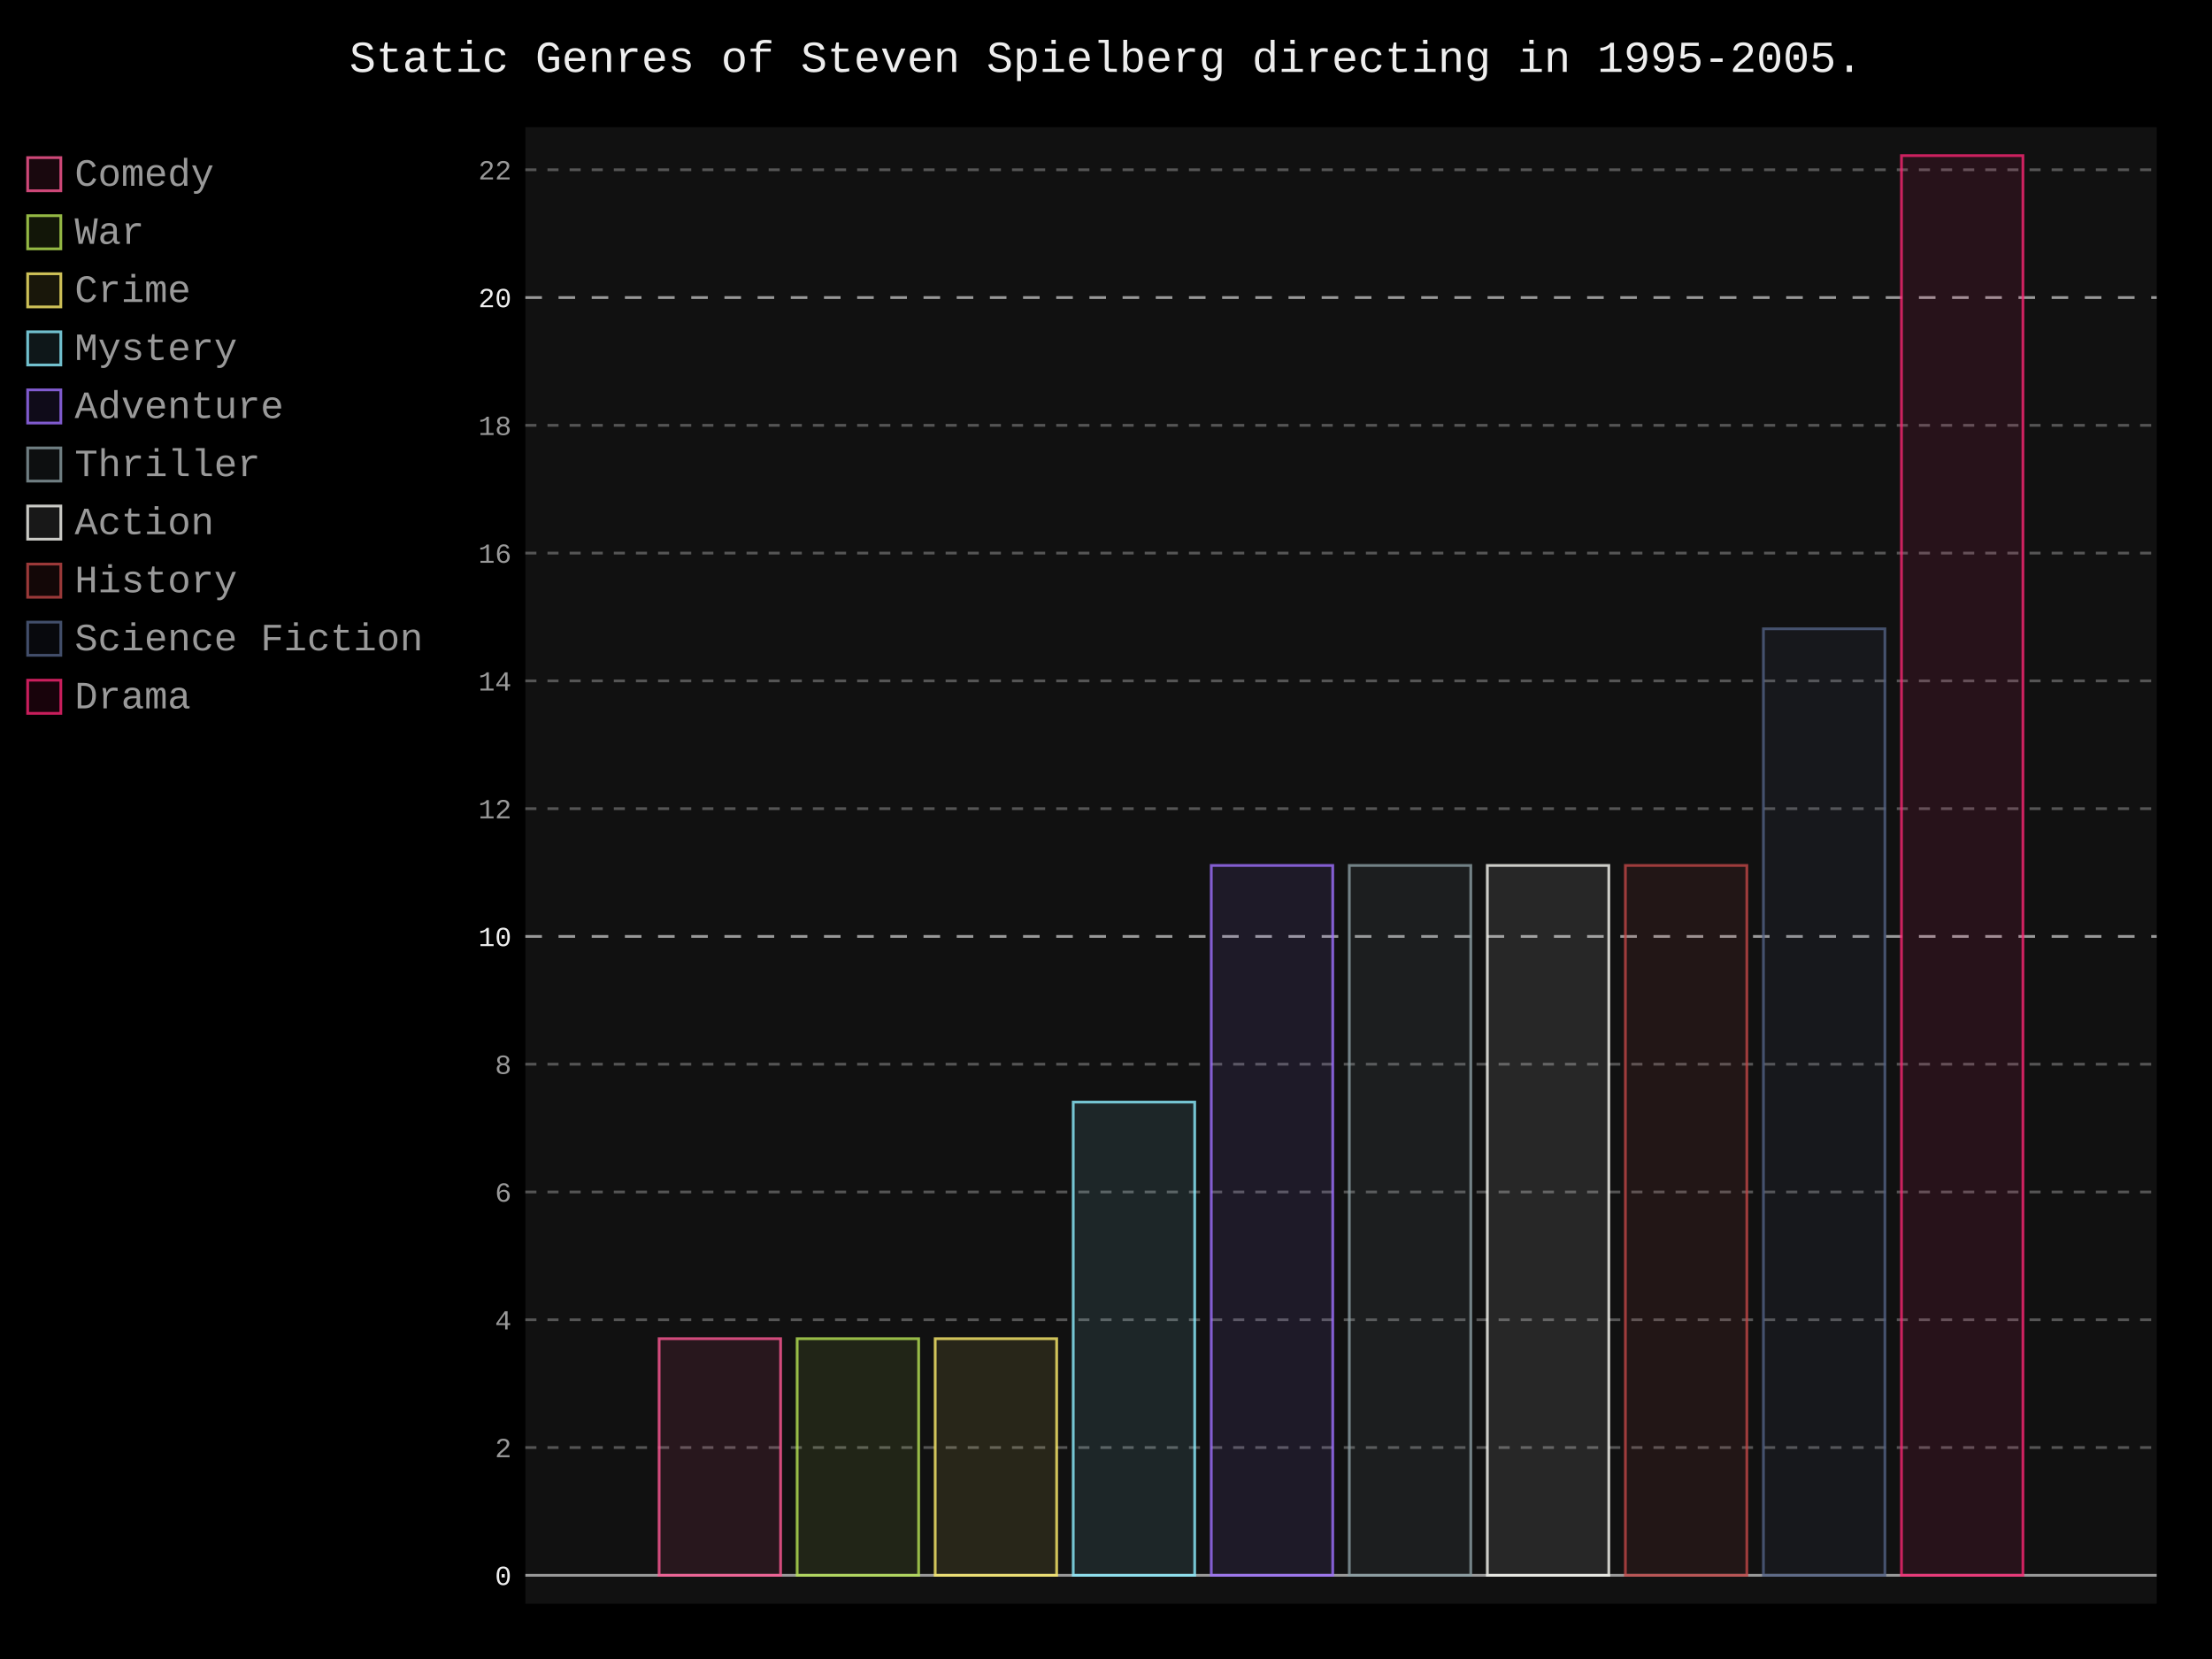
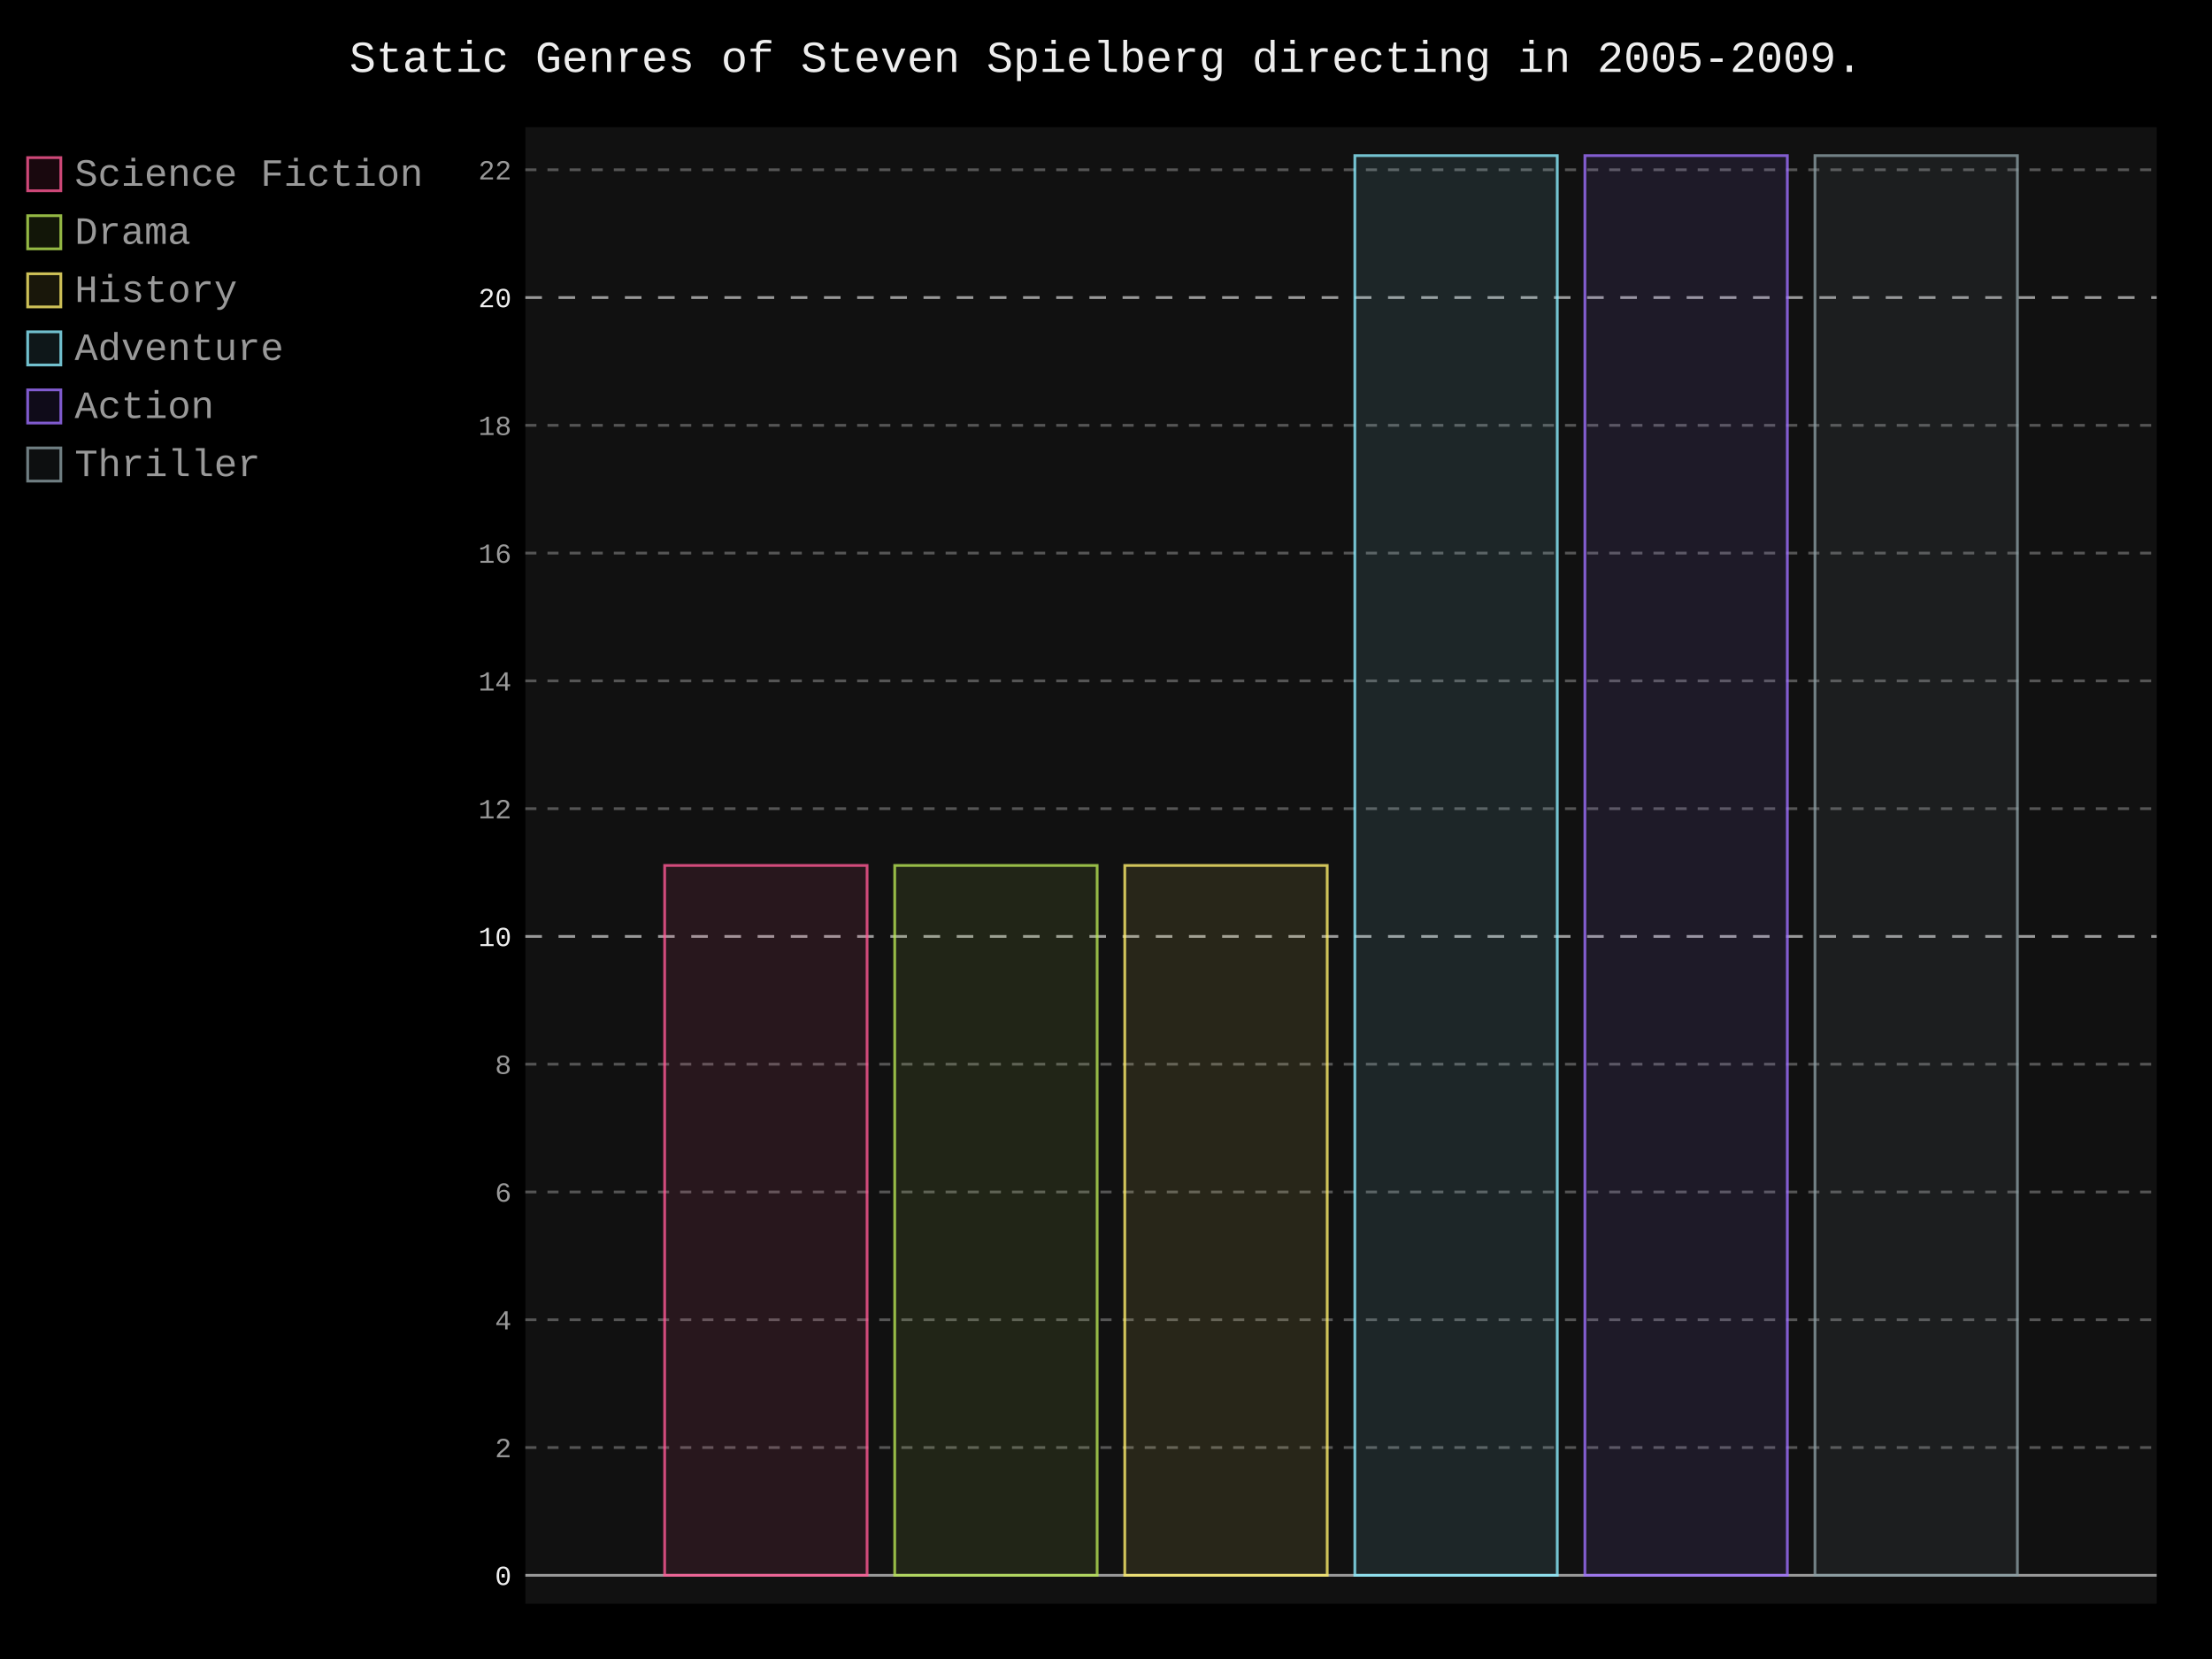
- <svg xmlns="http://www.w3.org/2000/svg" class="pygal-chart" id="chart-15ecfa92-6bba-42c7-a51d-a094639c0e55" viewBox="0 0 800 600">
+ <svg xmlns="http://www.w3.org/2000/svg" class="pygal-chart" id="chart-6cab302e-fb88-4a5f-a82a-e00fdf4536ac" viewBox="0 0 800 600">
  <defs>
-     <style type="text/css">#chart-15ecfa92-6bba-42c7-a51d-a094639c0e55{-webkit-user-select:none;-webkit-font-smoothing:antialiased;font-family:Consolas,"Liberation Mono",Menlo,Courier,monospace}#chart-15ecfa92-6bba-42c7-a51d-a094639c0e55 .title{font-family:Consolas,"Liberation Mono",Menlo,Courier,monospace;font-size:16px}#chart-15ecfa92-6bba-42c7-a51d-a094639c0e55 .legends .legend text{font-family:Consolas,"Liberation Mono",Menlo,Courier,monospace;font-size:14px}#chart-15ecfa92-6bba-42c7-a51d-a094639c0e55 .axis text{font-family:Consolas,"Liberation Mono",Menlo,Courier,monospace;font-size:10px}#chart-15ecfa92-6bba-42c7-a51d-a094639c0e55 .axis text.major{font-family:Consolas,"Liberation Mono",Menlo,Courier,monospace;font-size:10px}#chart-15ecfa92-6bba-42c7-a51d-a094639c0e55 .text-overlay text.value{font-family:Consolas,"Liberation Mono",Menlo,Courier,monospace;font-size:16px}#chart-15ecfa92-6bba-42c7-a51d-a094639c0e55 .text-overlay text.label{font-family:Consolas,"Liberation Mono",Menlo,Courier,monospace;font-size:10px}#chart-15ecfa92-6bba-42c7-a51d-a094639c0e55 .tooltip{font-family:Consolas,"Liberation Mono",Menlo,Courier,monospace;font-size:14px}#chart-15ecfa92-6bba-42c7-a51d-a094639c0e55 text.no_data{font-family:Consolas,"Liberation Mono",Menlo,Courier,monospace;font-size:64px}
- #chart-15ecfa92-6bba-42c7-a51d-a094639c0e55{background-color:black}#chart-15ecfa92-6bba-42c7-a51d-a094639c0e55 path,#chart-15ecfa92-6bba-42c7-a51d-a094639c0e55 line,#chart-15ecfa92-6bba-42c7-a51d-a094639c0e55 rect,#chart-15ecfa92-6bba-42c7-a51d-a094639c0e55 circle{-webkit-transition:1s ease-out;-moz-transition:1s ease-out;transition:1s ease-out}#chart-15ecfa92-6bba-42c7-a51d-a094639c0e55 .graph &gt; .background{fill:black}#chart-15ecfa92-6bba-42c7-a51d-a094639c0e55 .plot &gt; .background{fill:#111}#chart-15ecfa92-6bba-42c7-a51d-a094639c0e55 .graph{fill:#999}#chart-15ecfa92-6bba-42c7-a51d-a094639c0e55 text.no_data{fill:#eee}#chart-15ecfa92-6bba-42c7-a51d-a094639c0e55 .title{fill:#eee}#chart-15ecfa92-6bba-42c7-a51d-a094639c0e55 .legends .legend text{fill:#999}#chart-15ecfa92-6bba-42c7-a51d-a094639c0e55 .legends .legend:hover text{fill:#eee}#chart-15ecfa92-6bba-42c7-a51d-a094639c0e55 .axis .line{stroke:#eee}#chart-15ecfa92-6bba-42c7-a51d-a094639c0e55 .axis .guide.line{stroke:#555}#chart-15ecfa92-6bba-42c7-a51d-a094639c0e55 .axis .major.line{stroke:#999}#chart-15ecfa92-6bba-42c7-a51d-a094639c0e55 .axis text.major{fill:#eee}#chart-15ecfa92-6bba-42c7-a51d-a094639c0e55 .axis.y .guides:hover .guide.line,#chart-15ecfa92-6bba-42c7-a51d-a094639c0e55 .line-graph .axis.x .guides:hover .guide.line,#chart-15ecfa92-6bba-42c7-a51d-a094639c0e55 .stackedline-graph .axis.x .guides:hover .guide.line,#chart-15ecfa92-6bba-42c7-a51d-a094639c0e55 .xy-graph .axis.x .guides:hover .guide.line{stroke:#eee}#chart-15ecfa92-6bba-42c7-a51d-a094639c0e55 .axis .guides:hover text{fill:#eee}#chart-15ecfa92-6bba-42c7-a51d-a094639c0e55 .reactive{fill-opacity:.1;stroke-opacity:.8}#chart-15ecfa92-6bba-42c7-a51d-a094639c0e55 .ci{stroke:#999}#chart-15ecfa92-6bba-42c7-a51d-a094639c0e55 .reactive.active,#chart-15ecfa92-6bba-42c7-a51d-a094639c0e55 .active .reactive{fill-opacity:.75;stroke-opacity:.9;stroke-width:4}#chart-15ecfa92-6bba-42c7-a51d-a094639c0e55 .ci .reactive.active{stroke-width:1.5}#chart-15ecfa92-6bba-42c7-a51d-a094639c0e55 .series text{fill:#eee}#chart-15ecfa92-6bba-42c7-a51d-a094639c0e55 .tooltip rect{fill:#111;stroke:#eee;-webkit-transition:opacity 1s ease-out;-moz-transition:opacity 1s ease-out;transition:opacity 1s ease-out}#chart-15ecfa92-6bba-42c7-a51d-a094639c0e55 .tooltip .label{fill:#999}#chart-15ecfa92-6bba-42c7-a51d-a094639c0e55 .tooltip .label{fill:#999}#chart-15ecfa92-6bba-42c7-a51d-a094639c0e55 .tooltip .legend{font-size:.8em;fill:#555}#chart-15ecfa92-6bba-42c7-a51d-a094639c0e55 .tooltip .x_label{font-size:.6em;fill:#eee}#chart-15ecfa92-6bba-42c7-a51d-a094639c0e55 .tooltip .xlink{font-size:.5em;text-decoration:underline}#chart-15ecfa92-6bba-42c7-a51d-a094639c0e55 .tooltip .value{font-size:1.5em}#chart-15ecfa92-6bba-42c7-a51d-a094639c0e55 .bound{font-size:.5em}#chart-15ecfa92-6bba-42c7-a51d-a094639c0e55 .max-value{font-size:.75em;fill:#555}#chart-15ecfa92-6bba-42c7-a51d-a094639c0e55 .map-element{fill:#111;stroke:#555 !important}#chart-15ecfa92-6bba-42c7-a51d-a094639c0e55 .map-element .reactive{fill-opacity:inherit;stroke-opacity:inherit}#chart-15ecfa92-6bba-42c7-a51d-a094639c0e55 .color-0,#chart-15ecfa92-6bba-42c7-a51d-a094639c0e55 .color-0 a:visited{stroke:#ff5995;fill:#ff5995}#chart-15ecfa92-6bba-42c7-a51d-a094639c0e55 .color-1,#chart-15ecfa92-6bba-42c7-a51d-a094639c0e55 .color-1 a:visited{stroke:#b6e354;fill:#b6e354}#chart-15ecfa92-6bba-42c7-a51d-a094639c0e55 .color-2,#chart-15ecfa92-6bba-42c7-a51d-a094639c0e55 .color-2 a:visited{stroke:#feed6c;fill:#feed6c}#chart-15ecfa92-6bba-42c7-a51d-a094639c0e55 .color-3,#chart-15ecfa92-6bba-42c7-a51d-a094639c0e55 .color-3 a:visited{stroke:#8cedff;fill:#8cedff}#chart-15ecfa92-6bba-42c7-a51d-a094639c0e55 .color-4,#chart-15ecfa92-6bba-42c7-a51d-a094639c0e55 .color-4 a:visited{stroke:#9e6ffe;fill:#9e6ffe}#chart-15ecfa92-6bba-42c7-a51d-a094639c0e55 .color-5,#chart-15ecfa92-6bba-42c7-a51d-a094639c0e55 .color-5 a:visited{stroke:#899ca1;fill:#899ca1}#chart-15ecfa92-6bba-42c7-a51d-a094639c0e55 .color-6,#chart-15ecfa92-6bba-42c7-a51d-a094639c0e55 .color-6 a:visited{stroke:#f8f8f2;fill:#f8f8f2}#chart-15ecfa92-6bba-42c7-a51d-a094639c0e55 .color-7,#chart-15ecfa92-6bba-42c7-a51d-a094639c0e55 .color-7 a:visited{stroke:#bf4646;fill:#bf4646}#chart-15ecfa92-6bba-42c7-a51d-a094639c0e55 .color-8,#chart-15ecfa92-6bba-42c7-a51d-a094639c0e55 .color-8 a:visited{stroke:#516083;fill:#516083}#chart-15ecfa92-6bba-42c7-a51d-a094639c0e55 .color-9,#chart-15ecfa92-6bba-42c7-a51d-a094639c0e55 .color-9 a:visited{stroke:#f92672;fill:#f92672}#chart-15ecfa92-6bba-42c7-a51d-a094639c0e55 .text-overlay .color-0 text{fill:black}#chart-15ecfa92-6bba-42c7-a51d-a094639c0e55 .text-overlay .color-1 text{fill:black}#chart-15ecfa92-6bba-42c7-a51d-a094639c0e55 .text-overlay .color-2 text{fill:black}#chart-15ecfa92-6bba-42c7-a51d-a094639c0e55 .text-overlay .color-3 text{fill:black}#chart-15ecfa92-6bba-42c7-a51d-a094639c0e55 .text-overlay .color-4 text{fill:black}#chart-15ecfa92-6bba-42c7-a51d-a094639c0e55 .text-overlay .color-5 text{fill:black}#chart-15ecfa92-6bba-42c7-a51d-a094639c0e55 .text-overlay .color-6 text{fill:black}#chart-15ecfa92-6bba-42c7-a51d-a094639c0e55 .text-overlay .color-7 text{fill:black}#chart-15ecfa92-6bba-42c7-a51d-a094639c0e55 .text-overlay .color-8 text{fill:black}#chart-15ecfa92-6bba-42c7-a51d-a094639c0e55 .text-overlay .color-9 text{fill:black}
- #chart-15ecfa92-6bba-42c7-a51d-a094639c0e55 text.no_data{text-anchor:middle}#chart-15ecfa92-6bba-42c7-a51d-a094639c0e55 .guide.line{fill:none}#chart-15ecfa92-6bba-42c7-a51d-a094639c0e55 .centered{text-anchor:middle}#chart-15ecfa92-6bba-42c7-a51d-a094639c0e55 .title{text-anchor:middle}#chart-15ecfa92-6bba-42c7-a51d-a094639c0e55 .legends .legend text{fill-opacity:1}#chart-15ecfa92-6bba-42c7-a51d-a094639c0e55 .axis.x text{text-anchor:middle}#chart-15ecfa92-6bba-42c7-a51d-a094639c0e55 .axis.x:not(.web) text[transform]{text-anchor:start}#chart-15ecfa92-6bba-42c7-a51d-a094639c0e55 .axis.x:not(.web) text[transform].backwards{text-anchor:end}#chart-15ecfa92-6bba-42c7-a51d-a094639c0e55 .axis.y text{text-anchor:end}#chart-15ecfa92-6bba-42c7-a51d-a094639c0e55 .axis.y text[transform].backwards{text-anchor:start}#chart-15ecfa92-6bba-42c7-a51d-a094639c0e55 .axis.y2 text{text-anchor:start}#chart-15ecfa92-6bba-42c7-a51d-a094639c0e55 .axis.y2 text[transform].backwards{text-anchor:end}#chart-15ecfa92-6bba-42c7-a51d-a094639c0e55 .axis .guide.line{stroke-dasharray:4,4}#chart-15ecfa92-6bba-42c7-a51d-a094639c0e55 .axis .major.guide.line{stroke-dasharray:6,6}#chart-15ecfa92-6bba-42c7-a51d-a094639c0e55 .horizontal .axis.y .guide.line,#chart-15ecfa92-6bba-42c7-a51d-a094639c0e55 .horizontal .axis.y2 .guide.line,#chart-15ecfa92-6bba-42c7-a51d-a094639c0e55 .vertical .axis.x .guide.line{opacity:0}#chart-15ecfa92-6bba-42c7-a51d-a094639c0e55 .horizontal .axis.always_show .guide.line,#chart-15ecfa92-6bba-42c7-a51d-a094639c0e55 .vertical .axis.always_show .guide.line{opacity:1 !important}#chart-15ecfa92-6bba-42c7-a51d-a094639c0e55 .axis.y .guides:hover .guide.line,#chart-15ecfa92-6bba-42c7-a51d-a094639c0e55 .axis.y2 .guides:hover .guide.line,#chart-15ecfa92-6bba-42c7-a51d-a094639c0e55 .axis.x .guides:hover .guide.line{opacity:1}#chart-15ecfa92-6bba-42c7-a51d-a094639c0e55 .axis .guides:hover text{opacity:1}#chart-15ecfa92-6bba-42c7-a51d-a094639c0e55 .nofill{fill:none}#chart-15ecfa92-6bba-42c7-a51d-a094639c0e55 .subtle-fill{fill-opacity:.2}#chart-15ecfa92-6bba-42c7-a51d-a094639c0e55 .dot{stroke-width:1px;fill-opacity:1}#chart-15ecfa92-6bba-42c7-a51d-a094639c0e55 .dot.active{stroke-width:5px}#chart-15ecfa92-6bba-42c7-a51d-a094639c0e55 .dot.negative{fill:transparent}#chart-15ecfa92-6bba-42c7-a51d-a094639c0e55 text,#chart-15ecfa92-6bba-42c7-a51d-a094639c0e55 tspan{stroke:none !important}#chart-15ecfa92-6bba-42c7-a51d-a094639c0e55 .series text.active{opacity:1}#chart-15ecfa92-6bba-42c7-a51d-a094639c0e55 .tooltip rect{fill-opacity:.95;stroke-width:.5}#chart-15ecfa92-6bba-42c7-a51d-a094639c0e55 .tooltip text{fill-opacity:1}#chart-15ecfa92-6bba-42c7-a51d-a094639c0e55 .showable{visibility:hidden}#chart-15ecfa92-6bba-42c7-a51d-a094639c0e55 .showable.shown{visibility:visible}#chart-15ecfa92-6bba-42c7-a51d-a094639c0e55 .gauge-background{fill:rgba(229,229,229,1);stroke:none}#chart-15ecfa92-6bba-42c7-a51d-a094639c0e55 .bg-lines{stroke:black;stroke-width:2px}</style>
+     <style type="text/css">#chart-6cab302e-fb88-4a5f-a82a-e00fdf4536ac{-webkit-user-select:none;-webkit-font-smoothing:antialiased;font-family:Consolas,"Liberation Mono",Menlo,Courier,monospace}#chart-6cab302e-fb88-4a5f-a82a-e00fdf4536ac .title{font-family:Consolas,"Liberation Mono",Menlo,Courier,monospace;font-size:16px}#chart-6cab302e-fb88-4a5f-a82a-e00fdf4536ac .legends .legend text{font-family:Consolas,"Liberation Mono",Menlo,Courier,monospace;font-size:14px}#chart-6cab302e-fb88-4a5f-a82a-e00fdf4536ac .axis text{font-family:Consolas,"Liberation Mono",Menlo,Courier,monospace;font-size:10px}#chart-6cab302e-fb88-4a5f-a82a-e00fdf4536ac .axis text.major{font-family:Consolas,"Liberation Mono",Menlo,Courier,monospace;font-size:10px}#chart-6cab302e-fb88-4a5f-a82a-e00fdf4536ac .text-overlay text.value{font-family:Consolas,"Liberation Mono",Menlo,Courier,monospace;font-size:16px}#chart-6cab302e-fb88-4a5f-a82a-e00fdf4536ac .text-overlay text.label{font-family:Consolas,"Liberation Mono",Menlo,Courier,monospace;font-size:10px}#chart-6cab302e-fb88-4a5f-a82a-e00fdf4536ac .tooltip{font-family:Consolas,"Liberation Mono",Menlo,Courier,monospace;font-size:14px}#chart-6cab302e-fb88-4a5f-a82a-e00fdf4536ac text.no_data{font-family:Consolas,"Liberation Mono",Menlo,Courier,monospace;font-size:64px}
+ #chart-6cab302e-fb88-4a5f-a82a-e00fdf4536ac{background-color:black}#chart-6cab302e-fb88-4a5f-a82a-e00fdf4536ac path,#chart-6cab302e-fb88-4a5f-a82a-e00fdf4536ac line,#chart-6cab302e-fb88-4a5f-a82a-e00fdf4536ac rect,#chart-6cab302e-fb88-4a5f-a82a-e00fdf4536ac circle{-webkit-transition:1s ease-out;-moz-transition:1s ease-out;transition:1s ease-out}#chart-6cab302e-fb88-4a5f-a82a-e00fdf4536ac .graph &gt; .background{fill:black}#chart-6cab302e-fb88-4a5f-a82a-e00fdf4536ac .plot &gt; .background{fill:#111}#chart-6cab302e-fb88-4a5f-a82a-e00fdf4536ac .graph{fill:#999}#chart-6cab302e-fb88-4a5f-a82a-e00fdf4536ac text.no_data{fill:#eee}#chart-6cab302e-fb88-4a5f-a82a-e00fdf4536ac .title{fill:#eee}#chart-6cab302e-fb88-4a5f-a82a-e00fdf4536ac .legends .legend text{fill:#999}#chart-6cab302e-fb88-4a5f-a82a-e00fdf4536ac .legends .legend:hover text{fill:#eee}#chart-6cab302e-fb88-4a5f-a82a-e00fdf4536ac .axis .line{stroke:#eee}#chart-6cab302e-fb88-4a5f-a82a-e00fdf4536ac .axis .guide.line{stroke:#555}#chart-6cab302e-fb88-4a5f-a82a-e00fdf4536ac .axis .major.line{stroke:#999}#chart-6cab302e-fb88-4a5f-a82a-e00fdf4536ac .axis text.major{fill:#eee}#chart-6cab302e-fb88-4a5f-a82a-e00fdf4536ac .axis.y .guides:hover .guide.line,#chart-6cab302e-fb88-4a5f-a82a-e00fdf4536ac .line-graph .axis.x .guides:hover .guide.line,#chart-6cab302e-fb88-4a5f-a82a-e00fdf4536ac .stackedline-graph .axis.x .guides:hover .guide.line,#chart-6cab302e-fb88-4a5f-a82a-e00fdf4536ac .xy-graph .axis.x .guides:hover .guide.line{stroke:#eee}#chart-6cab302e-fb88-4a5f-a82a-e00fdf4536ac .axis .guides:hover text{fill:#eee}#chart-6cab302e-fb88-4a5f-a82a-e00fdf4536ac .reactive{fill-opacity:.1;stroke-opacity:.8}#chart-6cab302e-fb88-4a5f-a82a-e00fdf4536ac .ci{stroke:#999}#chart-6cab302e-fb88-4a5f-a82a-e00fdf4536ac .reactive.active,#chart-6cab302e-fb88-4a5f-a82a-e00fdf4536ac .active .reactive{fill-opacity:.75;stroke-opacity:.9;stroke-width:4}#chart-6cab302e-fb88-4a5f-a82a-e00fdf4536ac .ci .reactive.active{stroke-width:1.5}#chart-6cab302e-fb88-4a5f-a82a-e00fdf4536ac .series text{fill:#eee}#chart-6cab302e-fb88-4a5f-a82a-e00fdf4536ac .tooltip rect{fill:#111;stroke:#eee;-webkit-transition:opacity 1s ease-out;-moz-transition:opacity 1s ease-out;transition:opacity 1s ease-out}#chart-6cab302e-fb88-4a5f-a82a-e00fdf4536ac .tooltip .label{fill:#999}#chart-6cab302e-fb88-4a5f-a82a-e00fdf4536ac .tooltip .label{fill:#999}#chart-6cab302e-fb88-4a5f-a82a-e00fdf4536ac .tooltip .legend{font-size:.8em;fill:#555}#chart-6cab302e-fb88-4a5f-a82a-e00fdf4536ac .tooltip .x_label{font-size:.6em;fill:#eee}#chart-6cab302e-fb88-4a5f-a82a-e00fdf4536ac .tooltip .xlink{font-size:.5em;text-decoration:underline}#chart-6cab302e-fb88-4a5f-a82a-e00fdf4536ac .tooltip .value{font-size:1.5em}#chart-6cab302e-fb88-4a5f-a82a-e00fdf4536ac .bound{font-size:.5em}#chart-6cab302e-fb88-4a5f-a82a-e00fdf4536ac .max-value{font-size:.75em;fill:#555}#chart-6cab302e-fb88-4a5f-a82a-e00fdf4536ac .map-element{fill:#111;stroke:#555 !important}#chart-6cab302e-fb88-4a5f-a82a-e00fdf4536ac .map-element .reactive{fill-opacity:inherit;stroke-opacity:inherit}#chart-6cab302e-fb88-4a5f-a82a-e00fdf4536ac .color-0,#chart-6cab302e-fb88-4a5f-a82a-e00fdf4536ac .color-0 a:visited{stroke:#ff5995;fill:#ff5995}#chart-6cab302e-fb88-4a5f-a82a-e00fdf4536ac .color-1,#chart-6cab302e-fb88-4a5f-a82a-e00fdf4536ac .color-1 a:visited{stroke:#b6e354;fill:#b6e354}#chart-6cab302e-fb88-4a5f-a82a-e00fdf4536ac .color-2,#chart-6cab302e-fb88-4a5f-a82a-e00fdf4536ac .color-2 a:visited{stroke:#feed6c;fill:#feed6c}#chart-6cab302e-fb88-4a5f-a82a-e00fdf4536ac .color-3,#chart-6cab302e-fb88-4a5f-a82a-e00fdf4536ac .color-3 a:visited{stroke:#8cedff;fill:#8cedff}#chart-6cab302e-fb88-4a5f-a82a-e00fdf4536ac .color-4,#chart-6cab302e-fb88-4a5f-a82a-e00fdf4536ac .color-4 a:visited{stroke:#9e6ffe;fill:#9e6ffe}#chart-6cab302e-fb88-4a5f-a82a-e00fdf4536ac .color-5,#chart-6cab302e-fb88-4a5f-a82a-e00fdf4536ac .color-5 a:visited{stroke:#899ca1;fill:#899ca1}#chart-6cab302e-fb88-4a5f-a82a-e00fdf4536ac .text-overlay .color-0 text{fill:black}#chart-6cab302e-fb88-4a5f-a82a-e00fdf4536ac .text-overlay .color-1 text{fill:black}#chart-6cab302e-fb88-4a5f-a82a-e00fdf4536ac .text-overlay .color-2 text{fill:black}#chart-6cab302e-fb88-4a5f-a82a-e00fdf4536ac .text-overlay .color-3 text{fill:black}#chart-6cab302e-fb88-4a5f-a82a-e00fdf4536ac .text-overlay .color-4 text{fill:black}#chart-6cab302e-fb88-4a5f-a82a-e00fdf4536ac .text-overlay .color-5 text{fill:black}
+ #chart-6cab302e-fb88-4a5f-a82a-e00fdf4536ac text.no_data{text-anchor:middle}#chart-6cab302e-fb88-4a5f-a82a-e00fdf4536ac .guide.line{fill:none}#chart-6cab302e-fb88-4a5f-a82a-e00fdf4536ac .centered{text-anchor:middle}#chart-6cab302e-fb88-4a5f-a82a-e00fdf4536ac .title{text-anchor:middle}#chart-6cab302e-fb88-4a5f-a82a-e00fdf4536ac .legends .legend text{fill-opacity:1}#chart-6cab302e-fb88-4a5f-a82a-e00fdf4536ac .axis.x text{text-anchor:middle}#chart-6cab302e-fb88-4a5f-a82a-e00fdf4536ac .axis.x:not(.web) text[transform]{text-anchor:start}#chart-6cab302e-fb88-4a5f-a82a-e00fdf4536ac .axis.x:not(.web) text[transform].backwards{text-anchor:end}#chart-6cab302e-fb88-4a5f-a82a-e00fdf4536ac .axis.y text{text-anchor:end}#chart-6cab302e-fb88-4a5f-a82a-e00fdf4536ac .axis.y text[transform].backwards{text-anchor:start}#chart-6cab302e-fb88-4a5f-a82a-e00fdf4536ac .axis.y2 text{text-anchor:start}#chart-6cab302e-fb88-4a5f-a82a-e00fdf4536ac .axis.y2 text[transform].backwards{text-anchor:end}#chart-6cab302e-fb88-4a5f-a82a-e00fdf4536ac .axis .guide.line{stroke-dasharray:4,4}#chart-6cab302e-fb88-4a5f-a82a-e00fdf4536ac .axis .major.guide.line{stroke-dasharray:6,6}#chart-6cab302e-fb88-4a5f-a82a-e00fdf4536ac .horizontal .axis.y .guide.line,#chart-6cab302e-fb88-4a5f-a82a-e00fdf4536ac .horizontal .axis.y2 .guide.line,#chart-6cab302e-fb88-4a5f-a82a-e00fdf4536ac .vertical .axis.x .guide.line{opacity:0}#chart-6cab302e-fb88-4a5f-a82a-e00fdf4536ac .horizontal .axis.always_show .guide.line,#chart-6cab302e-fb88-4a5f-a82a-e00fdf4536ac .vertical .axis.always_show .guide.line{opacity:1 !important}#chart-6cab302e-fb88-4a5f-a82a-e00fdf4536ac .axis.y .guides:hover .guide.line,#chart-6cab302e-fb88-4a5f-a82a-e00fdf4536ac .axis.y2 .guides:hover .guide.line,#chart-6cab302e-fb88-4a5f-a82a-e00fdf4536ac .axis.x .guides:hover .guide.line{opacity:1}#chart-6cab302e-fb88-4a5f-a82a-e00fdf4536ac .axis .guides:hover text{opacity:1}#chart-6cab302e-fb88-4a5f-a82a-e00fdf4536ac .nofill{fill:none}#chart-6cab302e-fb88-4a5f-a82a-e00fdf4536ac .subtle-fill{fill-opacity:.2}#chart-6cab302e-fb88-4a5f-a82a-e00fdf4536ac .dot{stroke-width:1px;fill-opacity:1}#chart-6cab302e-fb88-4a5f-a82a-e00fdf4536ac .dot.active{stroke-width:5px}#chart-6cab302e-fb88-4a5f-a82a-e00fdf4536ac .dot.negative{fill:transparent}#chart-6cab302e-fb88-4a5f-a82a-e00fdf4536ac text,#chart-6cab302e-fb88-4a5f-a82a-e00fdf4536ac tspan{stroke:none !important}#chart-6cab302e-fb88-4a5f-a82a-e00fdf4536ac .series text.active{opacity:1}#chart-6cab302e-fb88-4a5f-a82a-e00fdf4536ac .tooltip rect{fill-opacity:.95;stroke-width:.5}#chart-6cab302e-fb88-4a5f-a82a-e00fdf4536ac .tooltip text{fill-opacity:1}#chart-6cab302e-fb88-4a5f-a82a-e00fdf4536ac .showable{visibility:hidden}#chart-6cab302e-fb88-4a5f-a82a-e00fdf4536ac .showable.shown{visibility:visible}#chart-6cab302e-fb88-4a5f-a82a-e00fdf4536ac .gauge-background{fill:rgba(229,229,229,1);stroke:none}#chart-6cab302e-fb88-4a5f-a82a-e00fdf4536ac .bg-lines{stroke:black;stroke-width:2px}</style>
  </defs>
  <g class="graph bar-graph vertical">
    <rect class="background" height="600" width="800" x="0" y="0" />
    <g class="plot" transform="translate(190, 46)">
      <rect class="background" height="534" width="590.0" x="0" y="0" />
      <g class="axis y always_show">
        <g class="guides">
          <path class="axis major line" d="M0 523.731 h590" />
          <text class="major" x="-5" y="527.231">0</text>
        </g>
        <g class="guides">
          <path class="guide line" d="M0 477.519 h590" />
          <text class="" x="-5" y="481.019">2</text>
        </g>
        <g class="guides">
          <path class="guide line" d="M0 431.307 h590" />
          <text class="" x="-5" y="434.807">4</text>
        </g>
        <g class="guides">
          <path class="guide line" d="M0 385.095 h590" />
          <text class="" x="-5" y="388.595">6</text>
        </g>
        <g class="guides">
          <path class="guide line" d="M0 338.883 h590" />
          <text class="" x="-5" y="342.383">8</text>
        </g>
        <g class="guides">
          <path class="major guide line" d="M0 292.671 h590" />
          <text class="major" x="-5" y="296.171">10</text>
        </g>
        <g class="guides">
          <path class="guide line" d="M0 246.459 h590" />
          <text class="" x="-5" y="249.959">12</text>
        </g>
        <g class="guides">
          <path class="guide line" d="M0 200.247 h590" />
          <text class="" x="-5" y="203.747">14</text>
        </g>
        <g class="guides">
          <path class="guide line" d="M0 154.035 h590" />
          <text class="" x="-5" y="157.535">16</text>
        </g>
        <g class="guides">
          <path class="guide line" d="M0 107.823 h590" />
          <text class="" x="-5" y="111.323">18</text>
        </g>
        <g class="guides">
          <path class="major guide line" d="M0 61.611 h590" />
          <text class="major" x="-5" y="65.111">20</text>
        </g>
        <g class="guides">
          <path class="guide line" d="M0 15.399 h590" />
          <text class="" x="-5" y="18.899">22</text>
        </g>
      </g>
      <g class="series serie-0 color-0">
        <g class="bars">
          <g class="bar">
-             <rect class="rect reactive tooltip-trigger" height="85.585" rx="0" ry="0" width="43.932" x="48.38" y="438.146" />
+             <rect class="rect reactive tooltip-trigger" height="256.731" rx="0" ry="0" width="73.221" x="50.377" y="267.0" />
          </g>
        </g>
      </g>
      <g class="series serie-1 color-1">
        <g class="bars">
          <g class="bar">
-             <rect class="rect reactive tooltip-trigger" height="85.585" rx="0" ry="0" width="43.932" x="98.303" y="438.146" />
+             <rect class="rect reactive tooltip-trigger" height="256.731" rx="0" ry="0" width="73.221" x="133.582" y="267.0" />
          </g>
        </g>
      </g>
      <g class="series serie-2 color-2">
        <g class="bars">
          <g class="bar">
-             <rect class="rect reactive tooltip-trigger" height="85.585" rx="0" ry="0" width="43.932" x="148.226" y="438.146" />
+             <rect class="rect reactive tooltip-trigger" height="256.731" rx="0" ry="0" width="73.221" x="216.787" y="267.0" />
          </g>
        </g>
      </g>
      <g class="series serie-3 color-3">
        <g class="bars">
          <g class="bar">
-             <rect class="rect reactive tooltip-trigger" height="171.146" rx="0" ry="0" width="43.932" x="198.149" y="352.585" />
+             <rect class="rect reactive tooltip-trigger" height="513.462" rx="0" ry="0" width="73.221" x="299.992" y="10.269" />
          </g>
        </g>
      </g>
      <g class="series serie-4 color-4">
        <g class="bars">
          <g class="bar">
-             <rect class="rect reactive tooltip-trigger" height="256.731" rx="0" ry="0" width="43.932" x="248.072" y="267.0" />
+             <rect class="rect reactive tooltip-trigger" height="513.462" rx="0" ry="0" width="73.221" x="383.197" y="10.269" />
          </g>
        </g>
      </g>
      <g class="series serie-5 color-5">
        <g class="bars">
          <g class="bar">
-             <rect class="rect reactive tooltip-trigger" height="256.731" rx="0" ry="0" width="43.932" x="297.995" y="267.0" />
-           </g>
-         </g>
-       </g>
-       <g class="series serie-6 color-6">
-         <g class="bars">
-           <g class="bar">
-             <rect class="rect reactive tooltip-trigger" height="256.731" rx="0" ry="0" width="43.932" x="347.918" y="267.0" />
-           </g>
-         </g>
-       </g>
-       <g class="series serie-7 color-7">
-         <g class="bars">
-           <g class="bar">
-             <rect class="rect reactive tooltip-trigger" height="256.731" rx="0" ry="0" width="43.932" x="397.842" y="267.0" />
-           </g>
-         </g>
-       </g>
-       <g class="series serie-8 color-8">
-         <g class="bars">
-           <g class="bar">
-             <rect class="rect reactive tooltip-trigger" height="342.315" rx="0" ry="0" width="43.932" x="447.765" y="181.415" />
-           </g>
-         </g>
-       </g>
-       <g class="series serie-9 color-9">
-         <g class="bars">
-           <g class="bar">
-             <rect class="rect reactive tooltip-trigger" height="513.462" rx="0" ry="0" width="43.932" x="497.688" y="10.269" />
+             <rect class="rect reactive tooltip-trigger" height="513.462" rx="0" ry="0" width="73.221" x="466.403" y="10.269" />
          </g>
        </g>
      </g>
    </g>
    <g class="titles">
-       <text class="title plot_title" x="400.0" y="26">Static Genres of Steven Spielberg directing in 1995-2005.</text>
+       <text class="title plot_title" x="400.0" y="26">Static Genres of Steven Spielberg directing in 2005-2009.</text>
    </g>
    <g class="plot overlay" transform="translate(190, 46)">
      <g class="series serie-0 color-0" />
      <g class="series serie-1 color-1" />
      <g class="series serie-2 color-2" />
      <g class="series serie-3 color-3" />
      <g class="series serie-4 color-4" />
      <g class="series serie-5 color-5" />
-       <g class="series serie-6 color-6" />
-       <g class="series serie-7 color-7" />
-       <g class="series serie-8 color-8" />
-       <g class="series serie-9 color-9" />
    </g>
    <g class="plot text-overlay" transform="translate(190, 46)">
      <g class="series serie-0 color-0" />
      <g class="series serie-1 color-1" />
      <g class="series serie-2 color-2" />
      <g class="series serie-3 color-3" />
      <g class="series serie-4 color-4" />
      <g class="series serie-5 color-5" />
-       <g class="series serie-6 color-6" />
-       <g class="series serie-7 color-7" />
-       <g class="series serie-8 color-8" />
-       <g class="series serie-9 color-9" />
    </g>
    <g class="plot tooltip-overlay" transform="translate(190, 46)">
      <g class="tooltip" style="opacity: 0" transform="translate(0 0)">
        <rect class="tooltip-box" height="0" rx="0" ry="0" width="0" />
        <g class="text" />
      </g>
    </g>
    <g class="legends" transform="translate(10, 56)">
      <g class="legend reactive activate-serie" id="activate-serie-0">
        <rect class="color-0 reactive" height="12" width="12" x="0.0" y="1.0" />
-         <text x="17.0" y="11.2">Comedy</text>
+         <text x="17.0" y="11.2">Science Fiction</text>
      </g>
      <g class="legend reactive activate-serie" id="activate-serie-1">
        <rect class="color-1 reactive" height="12" width="12" x="0.0" y="22.0" />
-         <text x="17.0" y="32.2">War</text>
+         <text x="17.0" y="32.2">Drama</text>
      </g>
      <g class="legend reactive activate-serie" id="activate-serie-2">
        <rect class="color-2 reactive" height="12" width="12" x="0.0" y="43.0" />
-         <text x="17.0" y="53.2">Crime</text>
+         <text x="17.0" y="53.2">History</text>
      </g>
      <g class="legend reactive activate-serie" id="activate-serie-3">
        <rect class="color-3 reactive" height="12" width="12" x="0.0" y="64.0" />
-         <text x="17.0" y="74.2">Mystery</text>
+         <text x="17.0" y="74.2">Adventure</text>
      </g>
      <g class="legend reactive activate-serie" id="activate-serie-4">
        <rect class="color-4 reactive" height="12" width="12" x="0.0" y="85.0" />
-         <text x="17.0" y="95.2">Adventure</text>
+         <text x="17.0" y="95.2">Action</text>
      </g>
      <g class="legend reactive activate-serie" id="activate-serie-5">
        <rect class="color-5 reactive" height="12" width="12" x="0.0" y="106.0" />
        <text x="17.0" y="116.2">Thriller</text>
      </g>
-       <g class="legend reactive activate-serie" id="activate-serie-6">
-         <rect class="color-6 reactive" height="12" width="12" x="0.0" y="127.0" />
-         <text x="17.0" y="137.2">Action</text>
-       </g>
-       <g class="legend reactive activate-serie" id="activate-serie-7">
-         <rect class="color-7 reactive" height="12" width="12" x="0.0" y="148.0" />
-         <text x="17.0" y="158.2">History</text>
-       </g>
-       <g class="legend reactive activate-serie" id="activate-serie-8">
-         <rect class="color-8 reactive" height="12" width="12" x="0.0" y="169.0" />
-         <text x="17.0" y="179.2">Science Fiction</text>
-       </g>
-       <g class="legend reactive activate-serie" id="activate-serie-9">
-         <rect class="color-9 reactive" height="12" width="12" x="0.0" y="190.0" />
-         <text x="17.0" y="200.2">Drama</text>
-       </g>
    </g>
    <g class="legends" transform="translate(790, 56)" />
  </g>
</svg>
